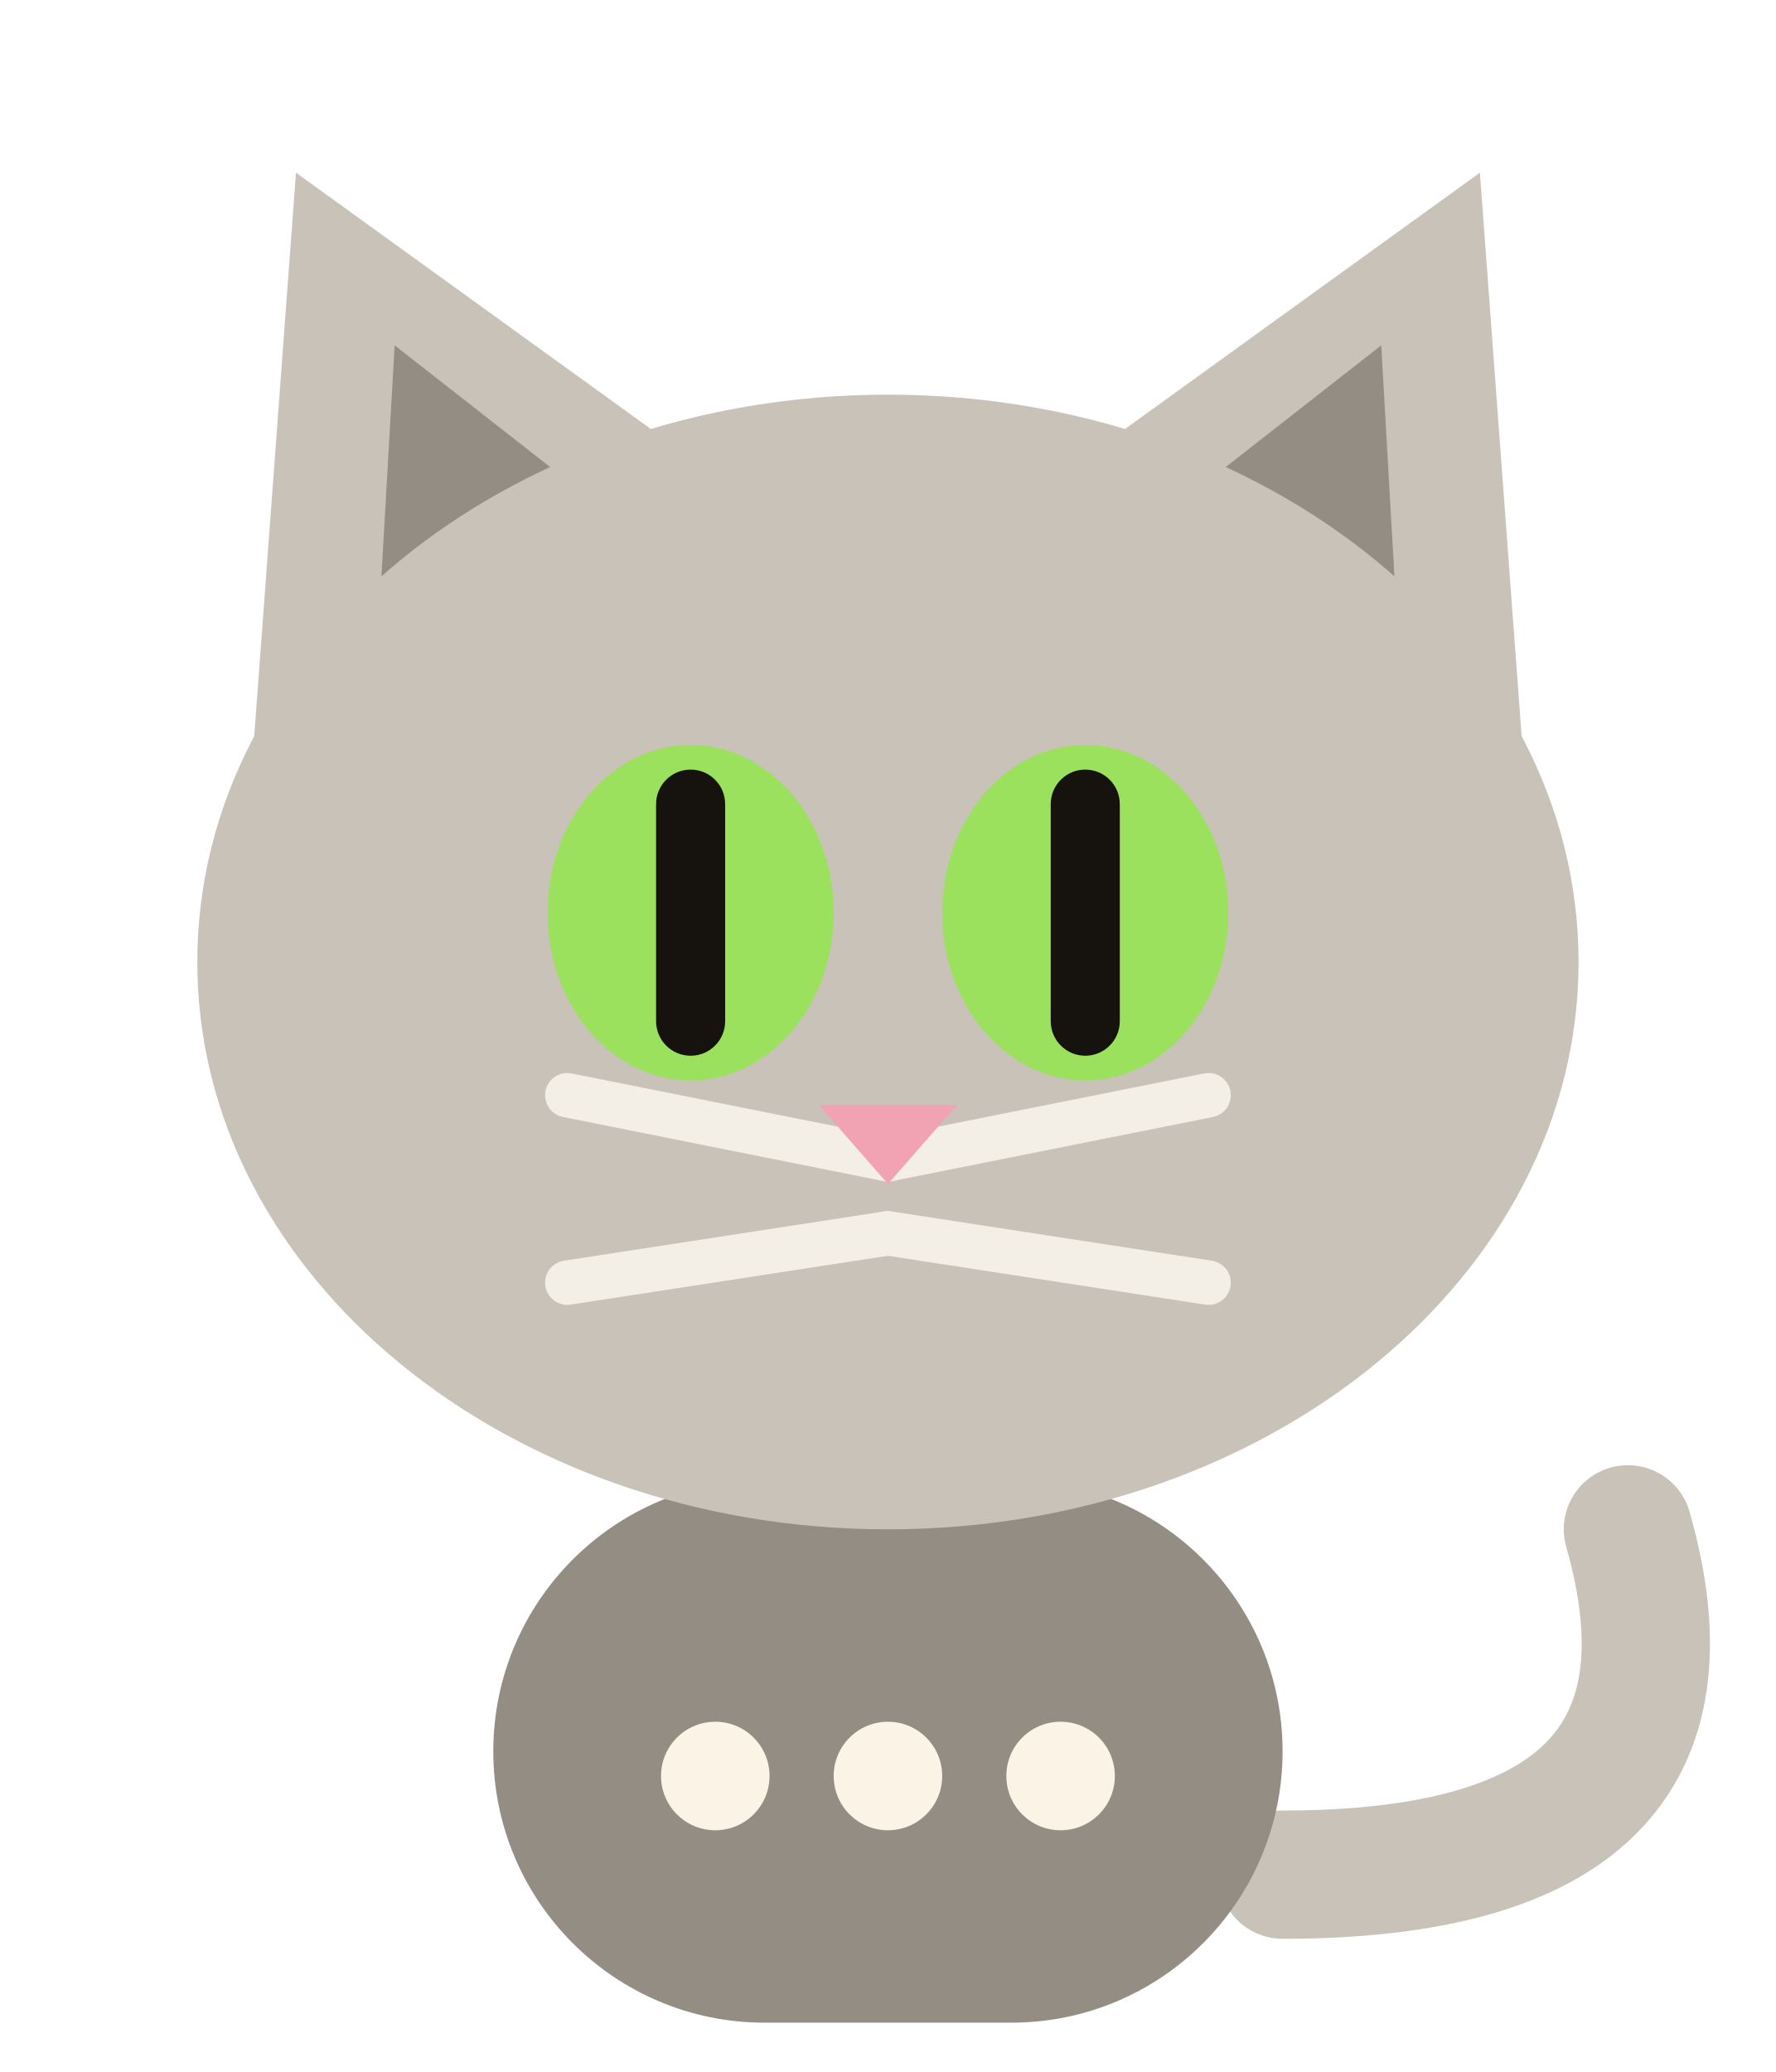
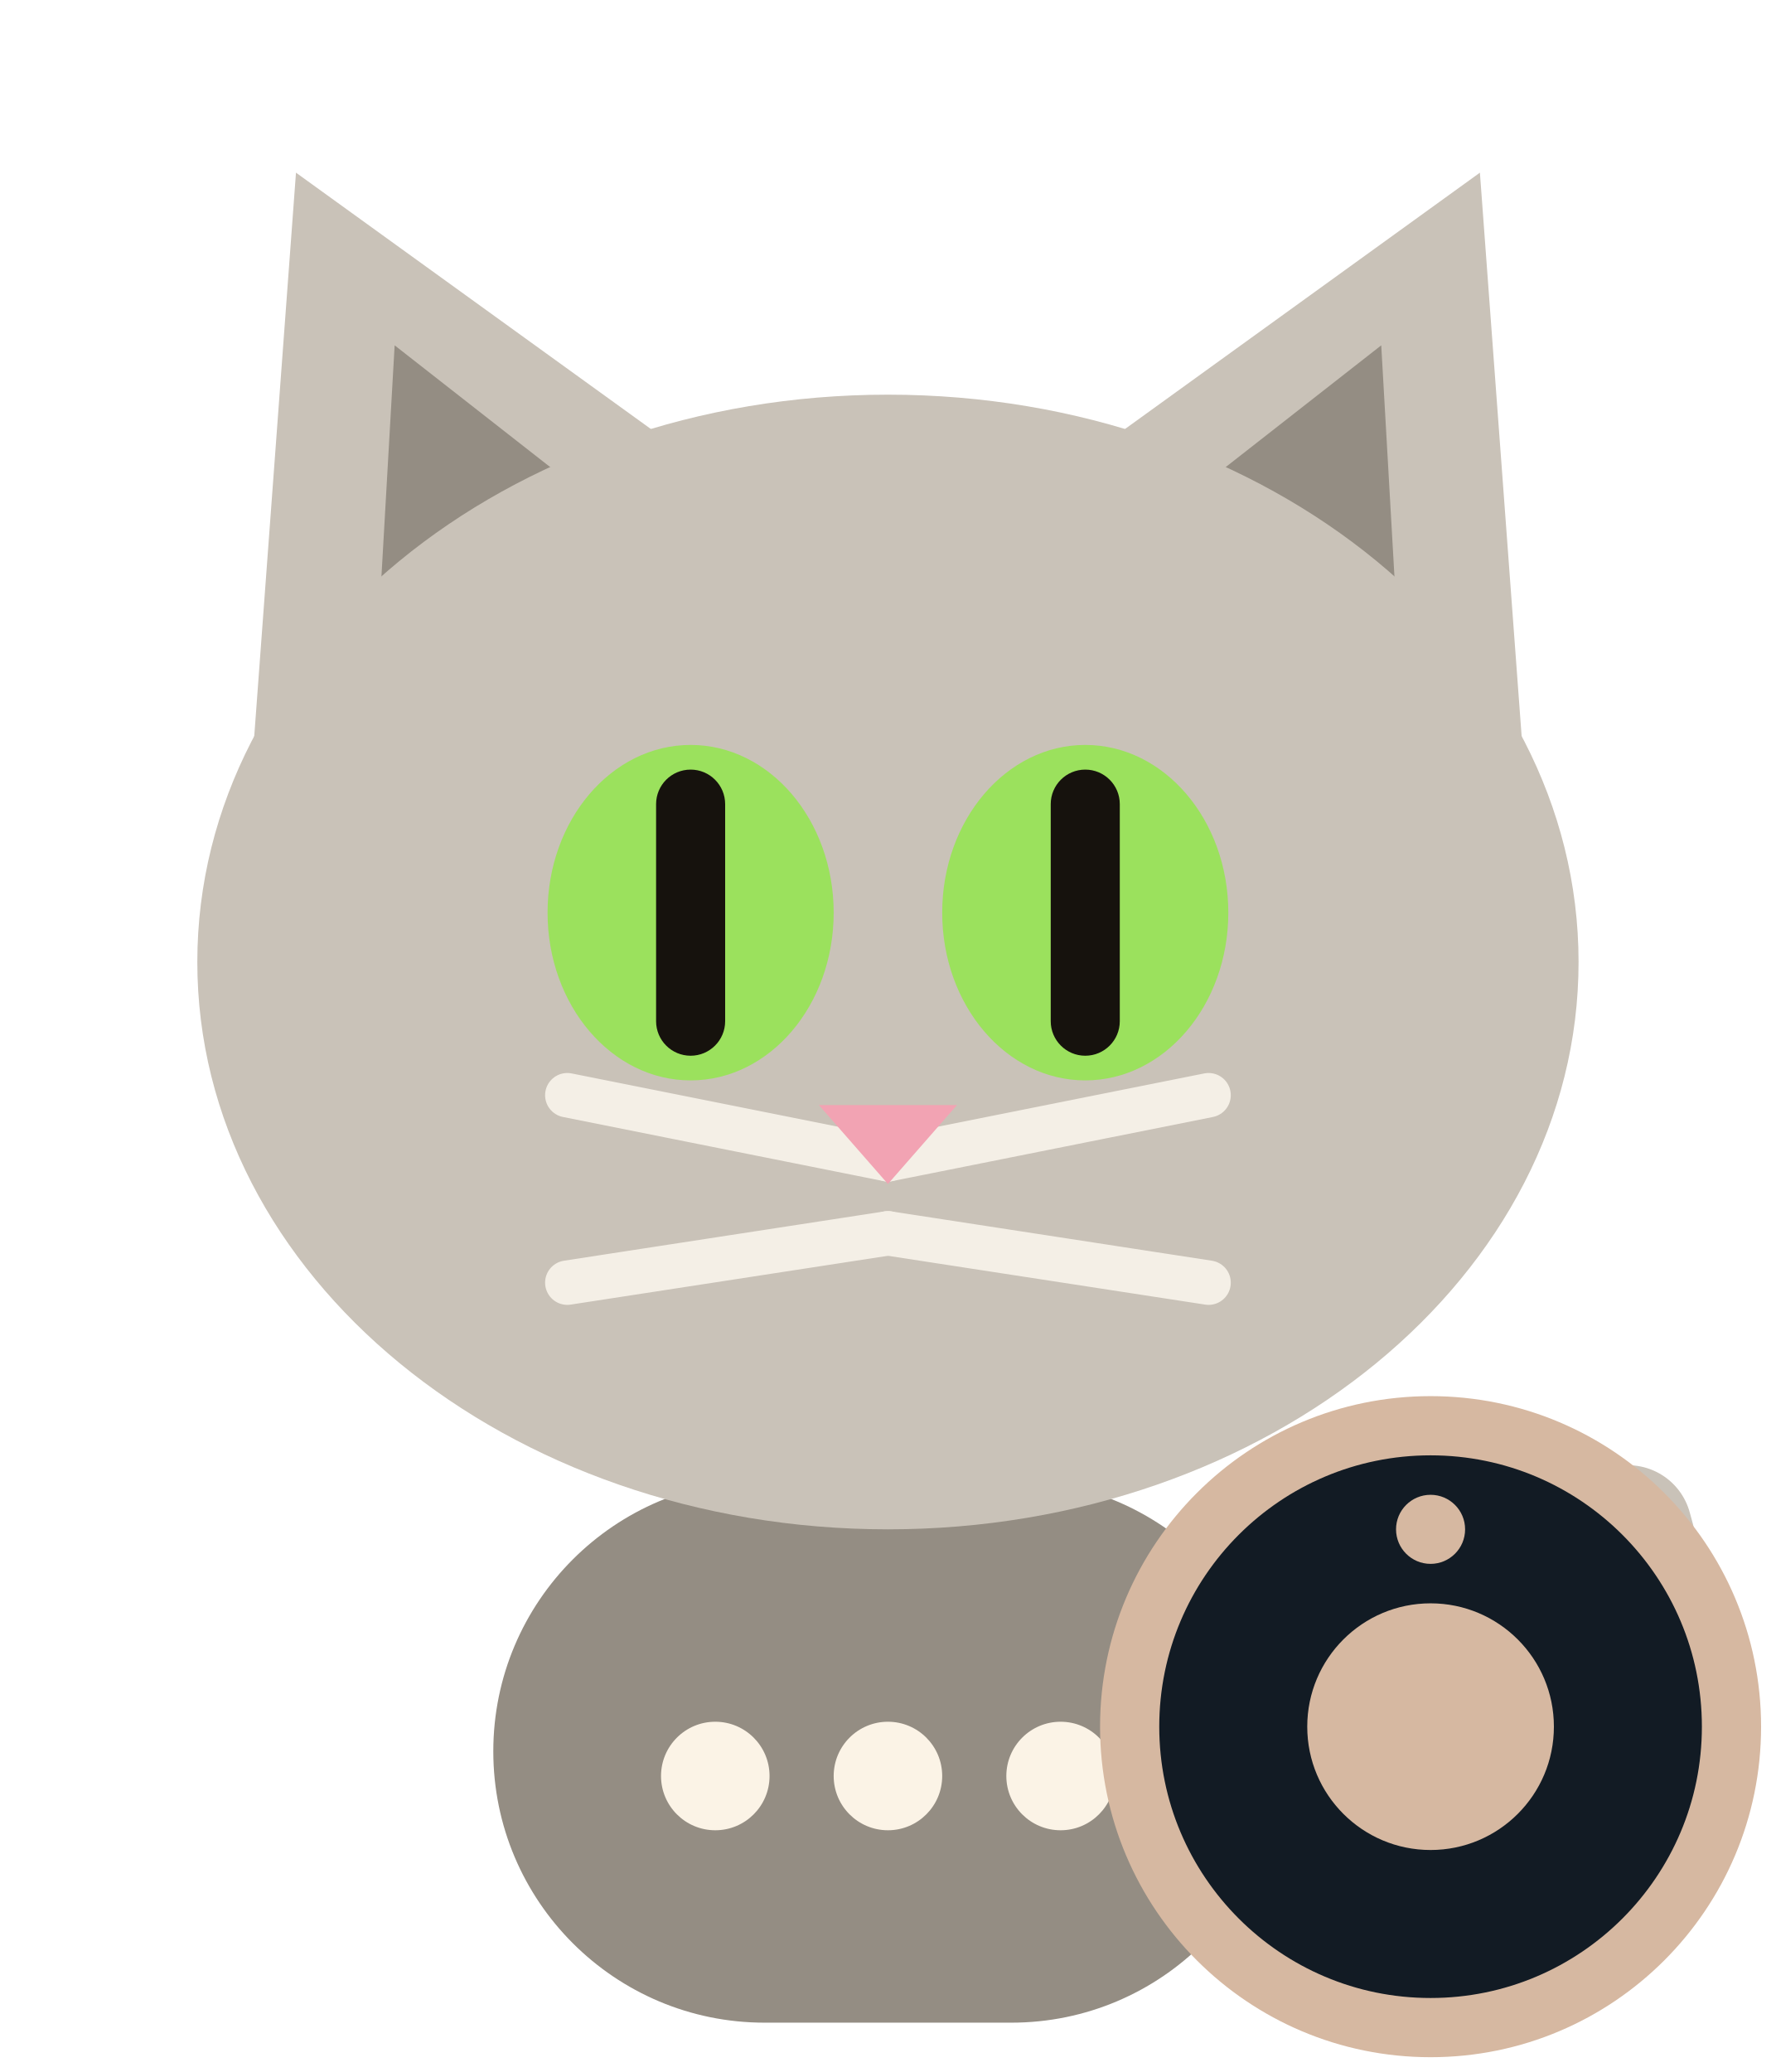
<svg xmlns="http://www.w3.org/2000/svg" viewBox="0 0 36 42" width="36" height="42">
  <path d="M26 38Q35 38 33 31" fill="none" stroke="#c9c2b8" stroke-width="2.6" stroke-linecap="round" stroke-linejoin="round" />
  <path d="M5 17L6 3.5L15 10Z" fill="#c9c2b8" />
  <path d="M31 17L30 3.5L21 10Z" fill="#c9c2b8" />
  <path d="M7.6 14L8 7L12.6 10.6Z" fill="#948d83" />
  <path d="M28.4 14L28 7L23.4 10.6Z" fill="#948d83" />
  <path d="M15.5 30H20.5A5.5 5.5 0 0 1 26 35.5V35.5A5.5 5.5 0 0 1 20.5 41H15.5A5.5 5.5 0 0 1 10 35.5V35.5A5.5 5.5 0 0 1 15.5 30Z" fill="#948d83" />
  <path d="M32 19.5A14 11.5 0 1 1 4 19.5A14 11.5 0 1 1 32 19.5" fill="#c9c2b8" />
  <path d="M16.9 18.5A2.9 3.4 0 1 1 11.1 18.5A2.9 3.4 0 1 1 16.9 18.5" fill="#9be15d" />
  <path d="M14 15.6H14A0.7 0.7 0 0 1 14.7 16.3V20.7A0.7 0.7 0 0 1 14 21.4H14A0.7 0.7 0 0 1 13.3 20.7V16.3A0.7 0.7 0 0 1 14 15.6Z" fill="#16120d" />
  <path d="M18 23.5L24.5 22.2M18 25L24.5 26" fill="none" stroke="#f4efe6" stroke-width="0.9" stroke-linecap="round" stroke-linejoin="round" />
  <path d="M24.9 18.5A2.9 3.4 0 1 1 19.1 18.5A2.9 3.4 0 1 1 24.9 18.5" fill="#9be15d" />
  <path d="M22 15.6H22A0.7 0.7 0 0 1 22.7 16.3V20.7A0.7 0.7 0 0 1 22 21.4H22A0.7 0.7 0 0 1 21.3 20.7V16.3A0.7 0.7 0 0 1 22 15.6Z" fill="#16120d" />
  <path d="M18 23.5L11.5 22.2M18 25L11.5 26" fill="none" stroke="#f4efe6" stroke-width="0.9" stroke-linecap="round" stroke-linejoin="round" />
  <path d="M16.6 22.4L19.4 22.4L18 24Z" fill="#f2a3b3" />
  <path d="M15.6 36A1.1 1.1 0 1 1 13.4 36A1.1 1.1 0 1 1 15.6 36" fill="#fbf3e6" />
  <path d="M19.1 36A1.1 1.1 0 1 1 16.9 36A1.1 1.1 0 1 1 19.1 36" fill="#fbf3e6" />
  <path d="M22.6 36A1.1 1.1 0 1 1 20.4 36A1.1 1.1 0 1 1 22.6 36" fill="#fbf3e6" />
+   <g transform="translate(29 35)">
+     <circle r="6.1" fill="#121b24" stroke="#d6b8a1" stroke-width="1.2" />
+     <g fill="#d6b8a1" stroke-linecap="round" stroke-linejoin="round">
+       <circle r="2.5" />
+       <circle cy="-4" r=".7" />
+     </g>
+   </g>
</svg>
